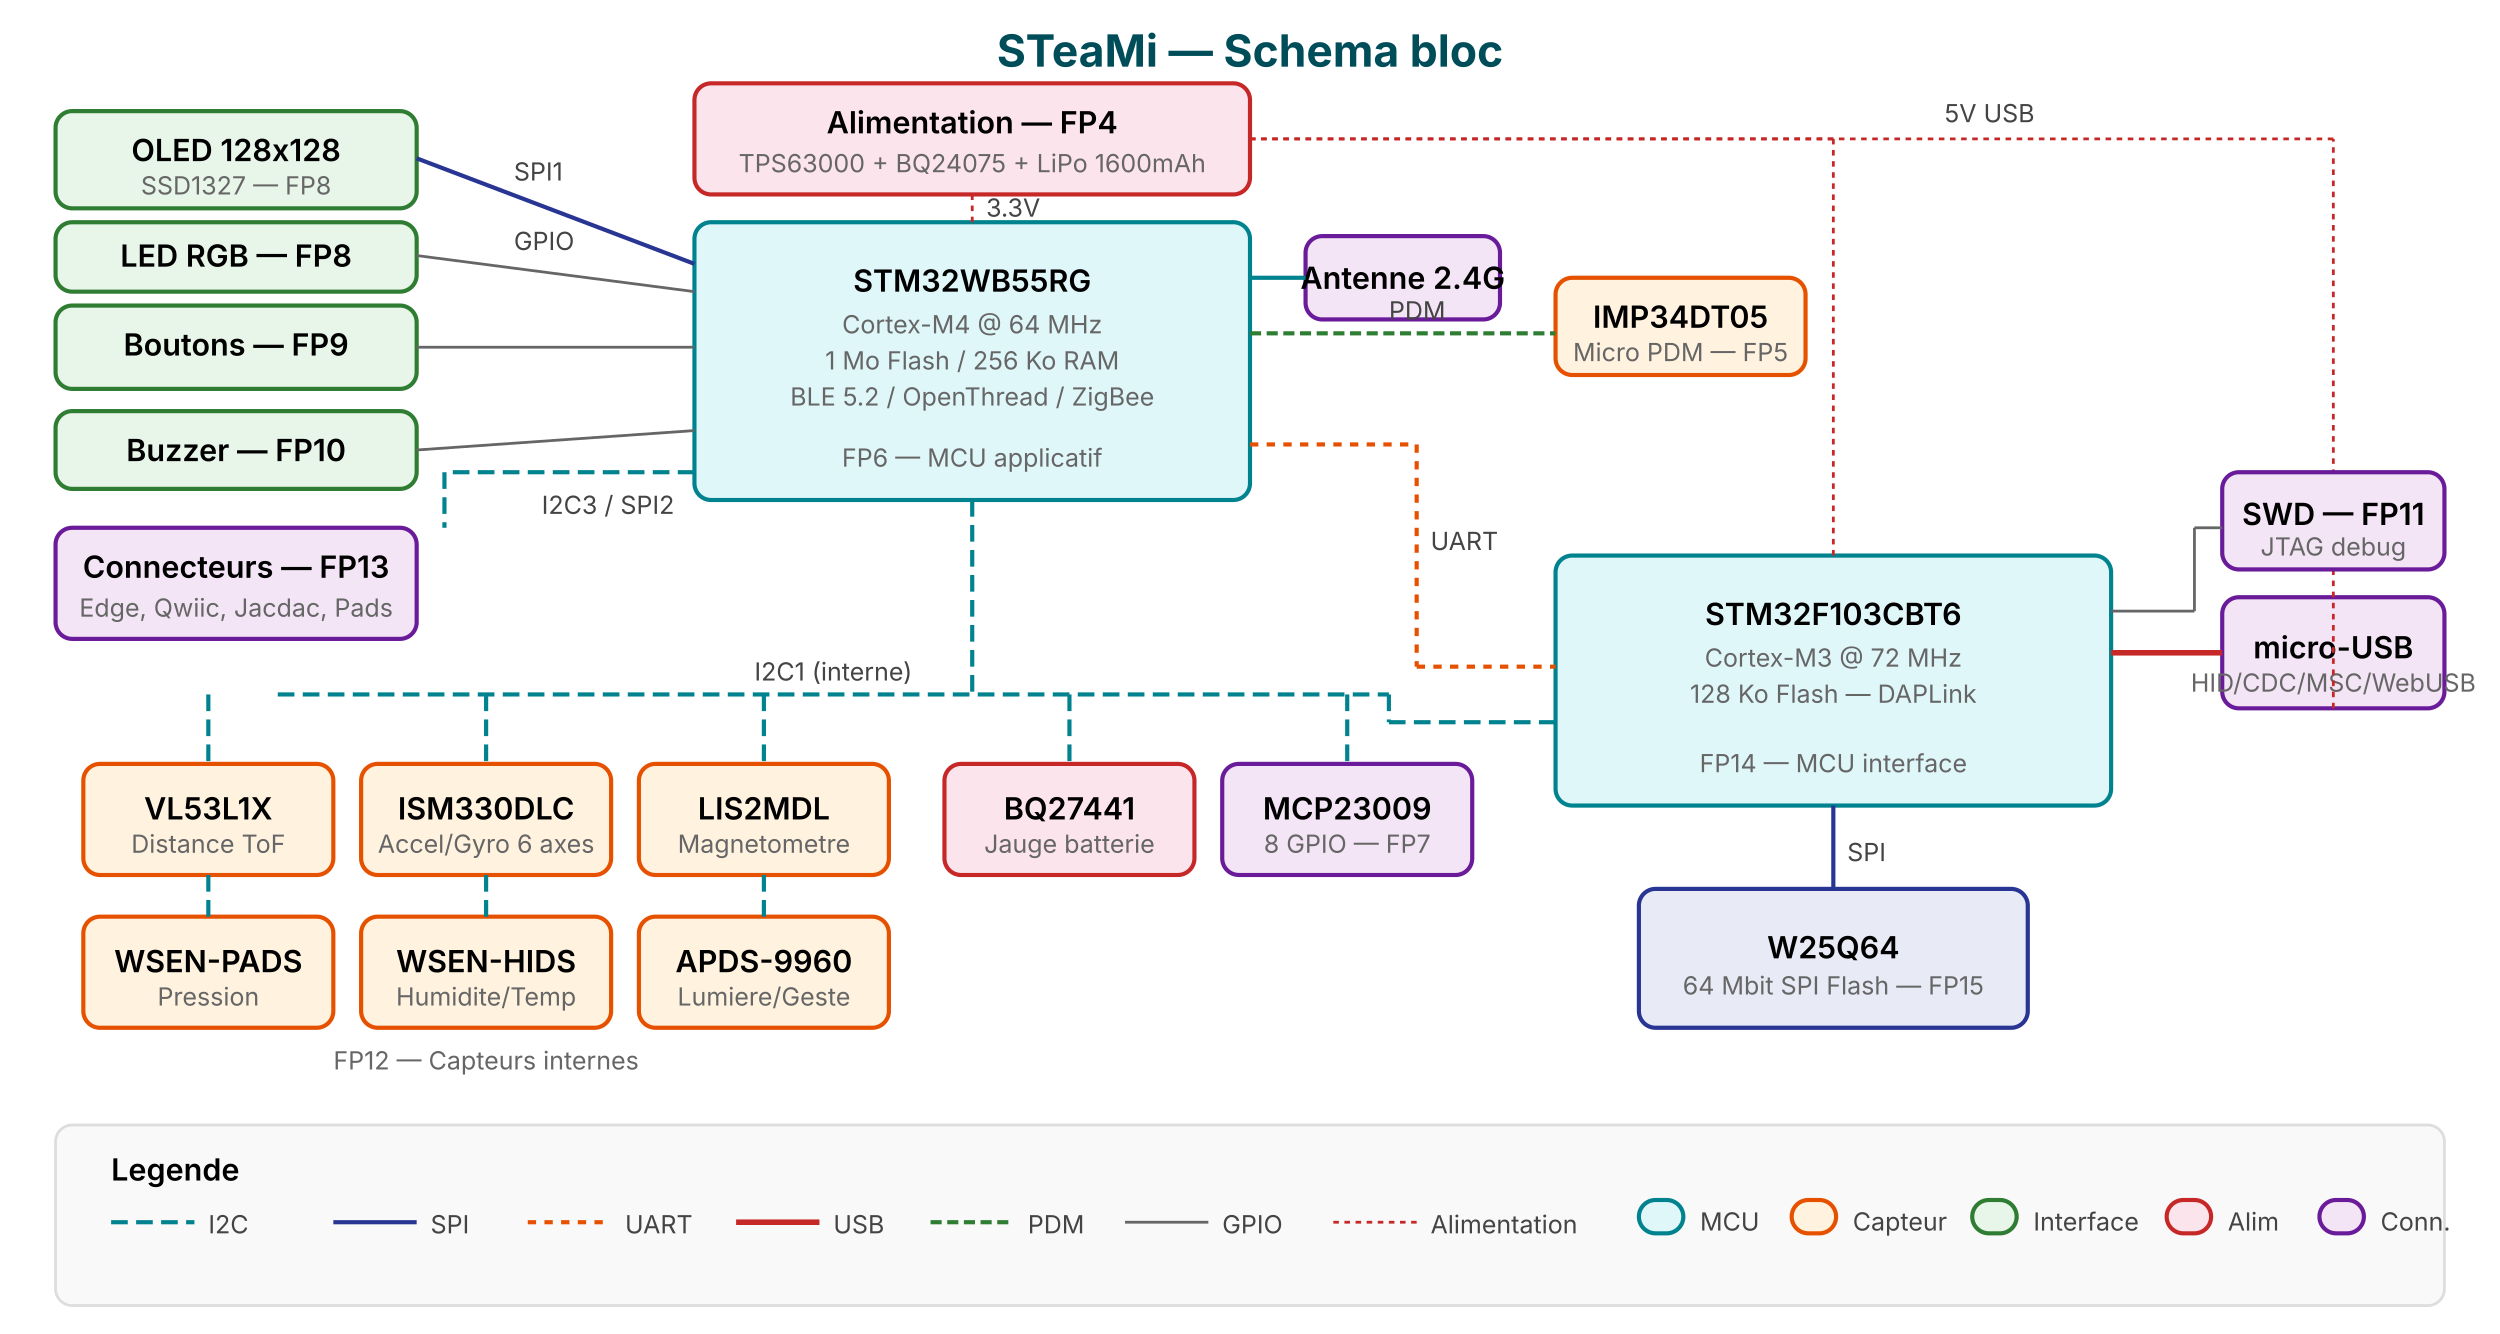
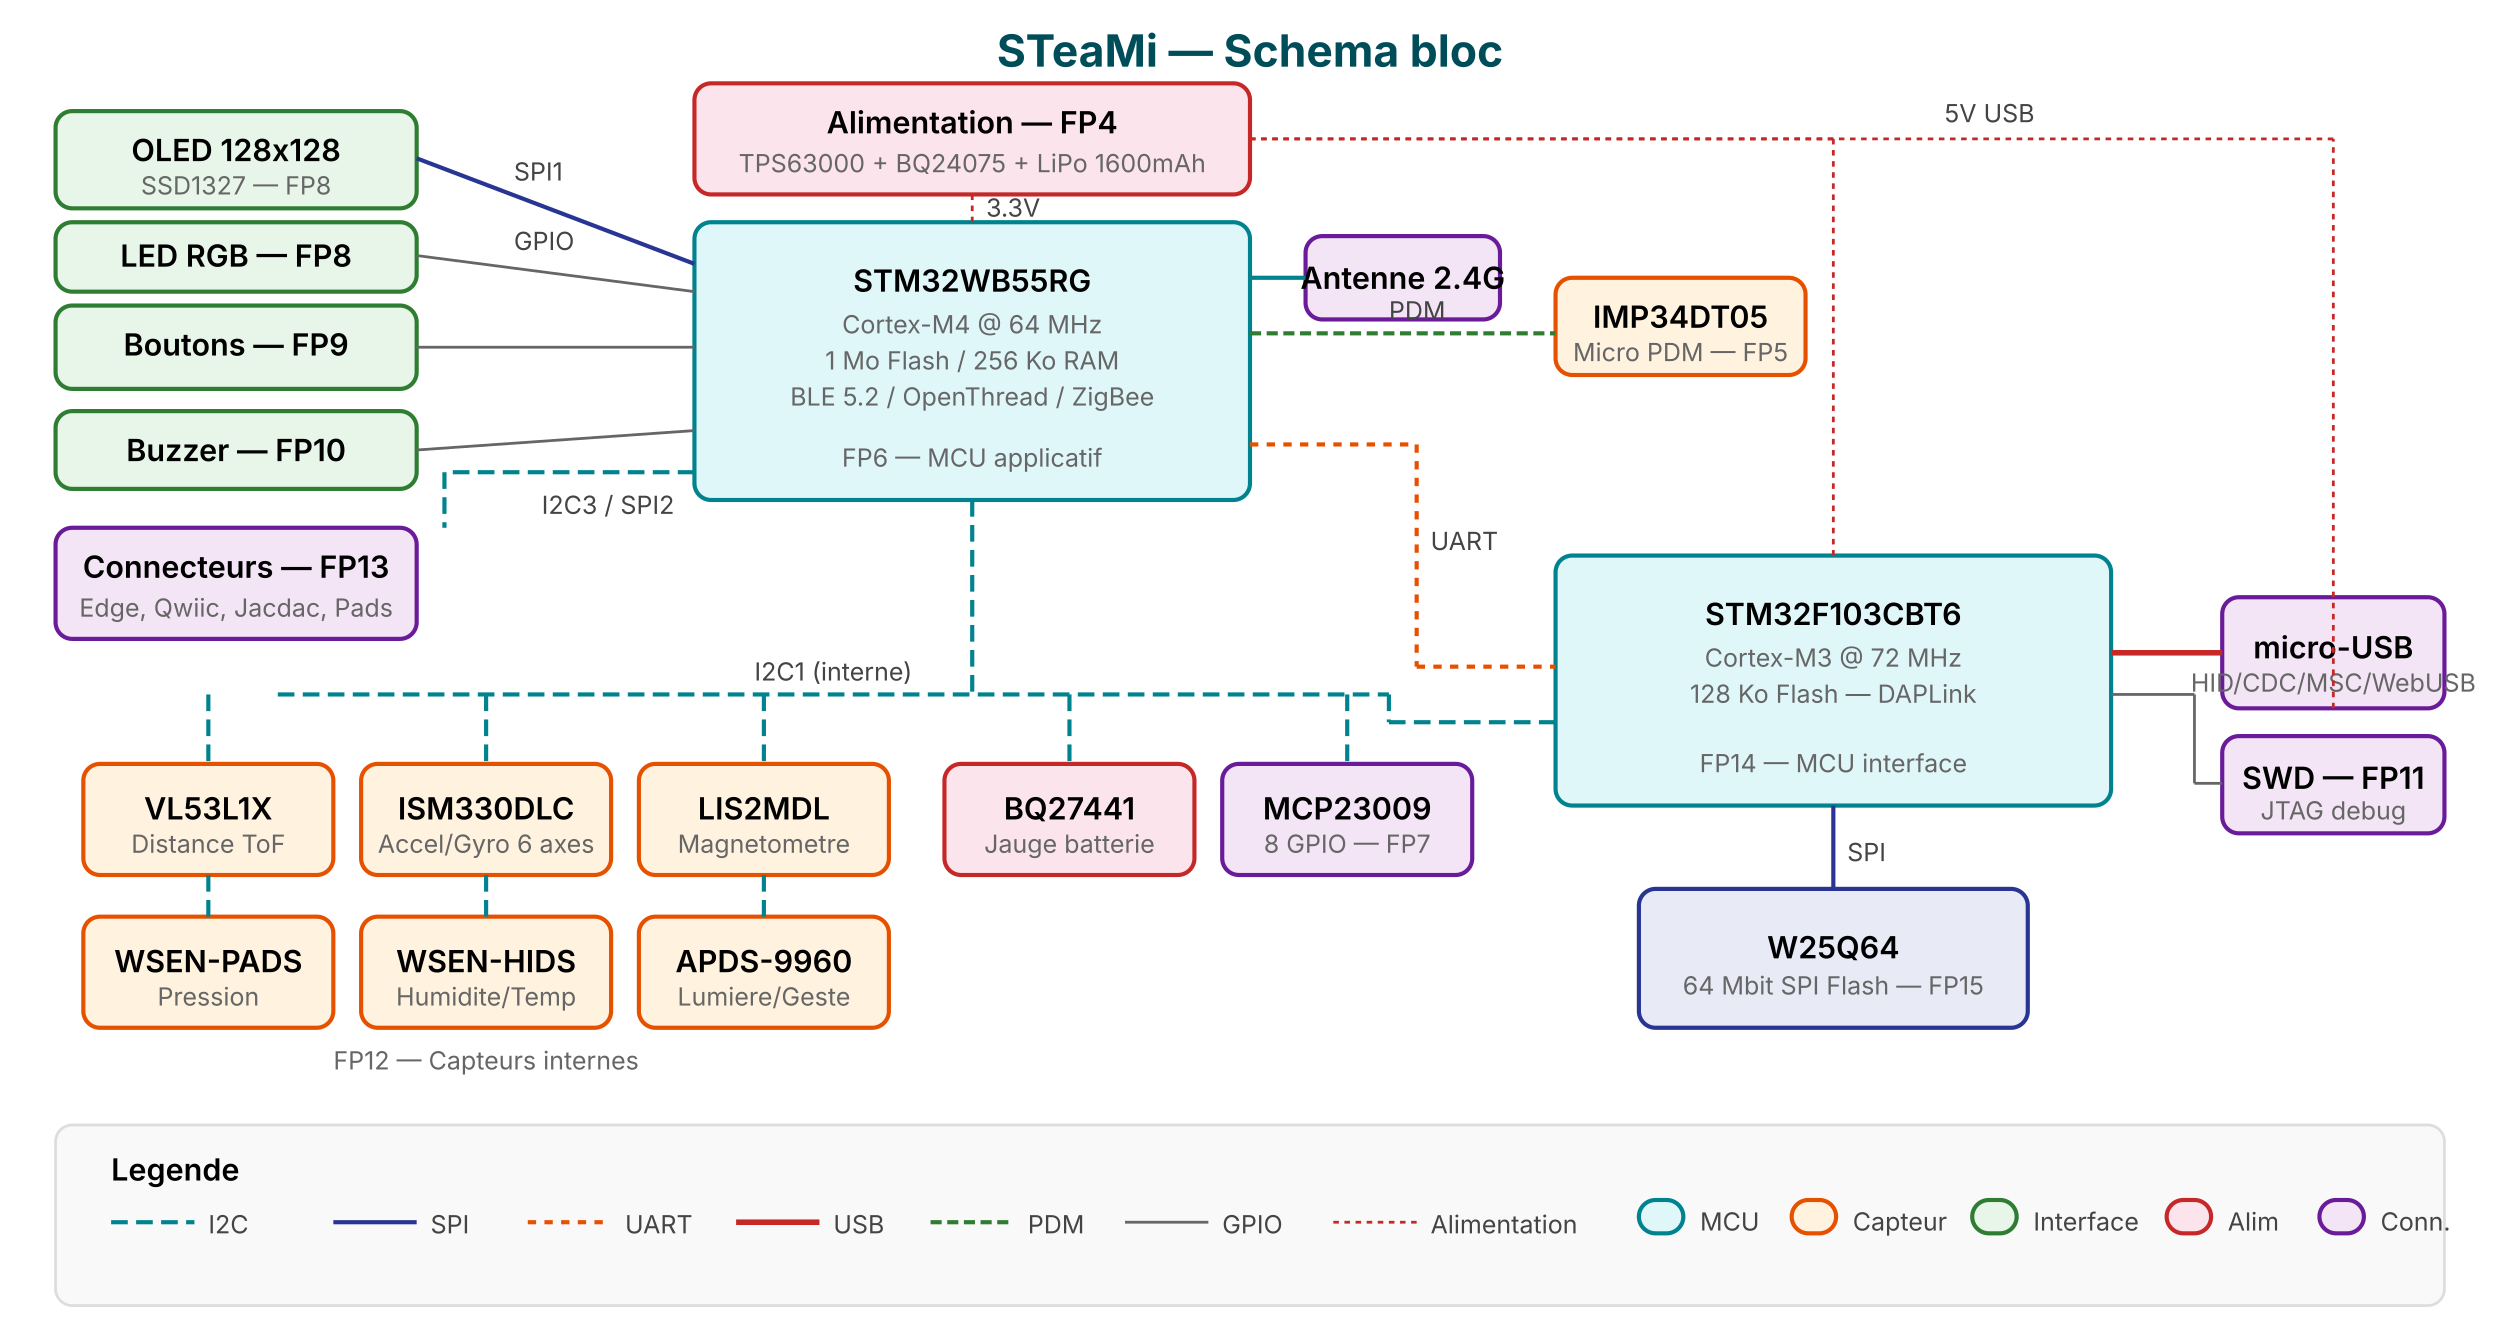
<svg xmlns="http://www.w3.org/2000/svg" viewBox="0 0 900 480" font-family="Inter, -apple-system, sans-serif" font-size="11">
  <defs>
    <style>
      .box { rx: 6; ry: 6; stroke-width: 1.5; }
      .mcu { fill: #e0f7fa; stroke: #00838f; }
      .sensor { fill: #fff3e0; stroke: #e65100; }
      .power { fill: #fce4ec; stroke: #c62828; }
      .ui { fill: #e8f5e9; stroke: #2e7d32; }
      .conn { fill: #f3e5f5; stroke: #6a1b9a; }
      .flash { fill: #e8eaf6; stroke: #283593; }
      .label { font-weight: 600; font-size: 11px; }
      .sublabel { font-size: 9px; fill: #666; }
      .bus { stroke-width: 1.5; fill: none; }
      .bus-i2c { stroke: #00838f; stroke-dasharray: 6,3; }
      .bus-spi { stroke: #283593; }
      .bus-uart { stroke: #e65100; stroke-dasharray: 3,3; }
      .bus-usb { stroke: #c62828; stroke-width: 2; }
      .bus-pwr { stroke: #c62828; stroke-width: 1; stroke-dasharray: 2,2; }
      .bus-pdm { stroke: #2e7d32; stroke-dasharray: 4,2; }
      .bus-gpio { stroke: #666; stroke-width: 1; }
      .title { font-size: 16px; font-weight: 700; fill: #004d5a; }
      .legend-text { font-size: 9px; fill: #444; }
    </style>
  </defs>
  <text x="450" y="24" text-anchor="middle" class="title">STeaMi — Schema bloc</text>
  <rect x="250" y="80" width="200" height="100" class="box mcu" />
  <text x="350" y="105" text-anchor="middle" class="label">STM32WB55RG</text>
  <text x="350" y="120" text-anchor="middle" class="sublabel">Cortex-M4 @ 64 MHz</text>
  <text x="350" y="133" text-anchor="middle" class="sublabel">1 Mo Flash / 256 Ko RAM</text>
  <text x="350" y="146" text-anchor="middle" class="sublabel">BLE 5.2 / OpenThread / ZigBee</text>
  <text x="350" y="168" text-anchor="middle" class="sublabel" fill="#00838f">FP6 — MCU applicatif</text>
  <rect x="470" y="85" width="70" height="30" class="box conn" />
  <text x="505" y="104" text-anchor="middle" class="label" font-size="9">Antenne 2.4G</text>
  <line x1="450" y1="100" x2="470" y2="100" class="bus" stroke="#00838f" stroke-width="1.5" />
  <rect x="560" y="200" width="200" height="90" class="box mcu" />
  <text x="660" y="225" text-anchor="middle" class="label">STM32F103CBT6</text>
  <text x="660" y="240" text-anchor="middle" class="sublabel">Cortex-M3 @ 72 MHz</text>
  <text x="660" y="253" text-anchor="middle" class="sublabel">128 Ko Flash — DAPLink</text>
  <text x="660" y="278" text-anchor="middle" class="sublabel" fill="#00838f">FP14 — MCU interface</text>
  <rect x="800" y="215" width="80" height="40" class="box conn" />
  <text x="840" y="237" text-anchor="middle" class="label" font-size="9">micro-USB</text>
  <text x="840" y="249" text-anchor="middle" class="sublabel">HID/CDC/MSC/WebUSB</text>
  <line x1="760" y1="235" x2="800" y2="235" class="bus bus-usb" />
  <line x1="450" y1="160" x2="510" y2="160" class="bus bus-uart" />
  <line x1="510" y1="160" x2="510" y2="240" class="bus bus-uart" />
  <line x1="510" y1="240" x2="560" y2="240" class="bus bus-uart" />
  <text x="515" y="198" class="legend-text" fill="#e65100">UART</text>
  <rect x="590" y="320" width="140" height="50" class="box flash" />
  <text x="660" y="345" text-anchor="middle" class="label">W25Q64</text>
  <text x="660" y="358" text-anchor="middle" class="sublabel">64 Mbit SPI Flash — FP15</text>
  <line x1="660" y1="290" x2="660" y2="320" class="bus bus-spi" />
  <text x="665" y="310" class="legend-text" fill="#283593">SPI</text>
  <line x1="100" y1="250" x2="500" y2="250" class="bus bus-i2c" />
  <text x="300" y="245" text-anchor="middle" class="legend-text" fill="#00838f">I2C1 (interne)</text>
  <line x1="350" y1="180" x2="350" y2="250" class="bus bus-i2c" />
  <line x1="560" y1="260" x2="500" y2="260" class="bus bus-i2c" />
  <line x1="500" y1="250" x2="500" y2="260" class="bus bus-i2c" />
  <rect x="30" y="275" width="90" height="40" class="box sensor" />
  <text x="75" y="295" text-anchor="middle" class="label" font-size="9">VL53L1X</text>
  <text x="75" y="307" text-anchor="middle" class="sublabel">Distance ToF</text>
  <line x1="75" y1="250" x2="75" y2="275" class="bus bus-i2c" />
  <rect x="130" y="275" width="90" height="40" class="box sensor" />
  <text x="175" y="295" text-anchor="middle" class="label" font-size="9">ISM330DLC</text>
  <text x="175" y="307" text-anchor="middle" class="sublabel">Accel/Gyro 6 axes</text>
  <line x1="175" y1="250" x2="175" y2="275" class="bus bus-i2c" />
  <rect x="230" y="275" width="90" height="40" class="box sensor" />
  <text x="275" y="295" text-anchor="middle" class="label" font-size="9">LIS2MDL</text>
  <text x="275" y="307" text-anchor="middle" class="sublabel">Magnetometre</text>
  <line x1="275" y1="250" x2="275" y2="275" class="bus bus-i2c" />
  <rect x="30" y="330" width="90" height="40" class="box sensor" />
  <text x="75" y="350" text-anchor="middle" class="label" font-size="9">WSEN-PADS</text>
  <text x="75" y="362" text-anchor="middle" class="sublabel">Pression</text>
  <line x1="75" y1="315" x2="75" y2="330" class="bus bus-i2c" />
  <rect x="130" y="330" width="90" height="40" class="box sensor" />
  <text x="175" y="350" text-anchor="middle" class="label" font-size="9">WSEN-HIDS</text>
  <text x="175" y="362" text-anchor="middle" class="sublabel">Humidite/Temp</text>
  <line x1="175" y1="315" x2="175" y2="330" class="bus bus-i2c" />
  <rect x="230" y="330" width="90" height="40" class="box sensor" />
  <text x="275" y="350" text-anchor="middle" class="label" font-size="9">APDS-9960</text>
  <text x="275" y="362" text-anchor="middle" class="sublabel">Lumiere/Geste</text>
  <line x1="275" y1="315" x2="275" y2="330" class="bus bus-i2c" />
  <rect x="340" y="275" width="90" height="40" class="box power" />
  <text x="385" y="295" text-anchor="middle" class="label" font-size="9">BQ27441</text>
  <text x="385" y="307" text-anchor="middle" class="sublabel">Jauge batterie</text>
  <line x1="385" y1="250" x2="385" y2="275" class="bus bus-i2c" />
  <rect x="440" y="275" width="90" height="40" class="box conn" />
  <text x="485" y="295" text-anchor="middle" class="label" font-size="9">MCP23009</text>
  <text x="485" y="307" text-anchor="middle" class="sublabel">8 GPIO — FP7</text>
  <line x1="485" y1="250" x2="485" y2="275" class="bus bus-i2c" />
  <text x="175" y="385" text-anchor="middle" class="sublabel" fill="#e65100">FP12 — Capteurs internes</text>
  <rect x="560" y="100" width="90" height="35" class="box sensor" />
  <text x="605" y="118" text-anchor="middle" class="label" font-size="9">IMP34DT05</text>
  <text x="605" y="130" text-anchor="middle" class="sublabel">Micro PDM — FP5</text>
  <line x1="450" y1="120" x2="560" y2="120" class="bus bus-pdm" />
  <text x="500" y="115" class="legend-text" fill="#2e7d32">PDM</text>
  <rect x="20" y="40" width="130" height="35" class="box ui" />
  <text x="85" y="58" text-anchor="middle" class="label" font-size="10">OLED 128x128</text>
  <text x="85" y="70" text-anchor="middle" class="sublabel">SSD1327 — FP8</text>
  <line x1="150" y1="57" x2="250" y2="95" class="bus bus-spi" />
  <text x="185" y="65" class="legend-text" fill="#283593">SPI1</text>
  <rect x="20" y="80" width="130" height="25" class="box ui" />
  <text x="85" y="96" text-anchor="middle" class="label" font-size="9">LED RGB — FP8</text>
  <line x1="150" y1="92" x2="250" y2="105" class="bus bus-gpio" />
  <text x="185" y="90" class="legend-text" fill="#666">GPIO</text>
  <rect x="20" y="110" width="130" height="30" class="box ui" />
  <text x="85" y="128" text-anchor="middle" class="label" font-size="9">Boutons — FP9</text>
  <line x1="150" y1="125" x2="250" y2="125" class="bus bus-gpio" />
  <rect x="20" y="148" width="130" height="28" class="box ui" />
  <text x="85" y="166" text-anchor="middle" class="label" font-size="9">Buzzer — FP10</text>
  <line x1="150" y1="162" x2="250" y2="155" class="bus bus-gpio" />
  <rect x="250" y="30" width="200" height="40" class="box power" />
  <text x="350" y="48" text-anchor="middle" class="label" font-size="10">Alimentation — FP4</text>
  <text x="350" y="62" text-anchor="middle" class="sublabel">TPS63000 + BQ24075 + LiPo 1600mAh</text>
  <line x1="350" y1="70" x2="350" y2="80" class="bus bus-pwr" />
  <text x="355" y="78" class="legend-text" fill="#c62828">3.3V</text>
  <line x1="450" y1="50" x2="660" y2="50" class="bus bus-pwr" />
  <line x1="660" y1="50" x2="660" y2="200" class="bus bus-pwr" stroke-dasharray="2,4" />
  <line x1="840" y1="255" x2="840" y2="50" class="bus bus-pwr" />
  <line x1="840" y1="50" x2="450" y2="50" class="bus bus-pwr" />
  <text x="700" y="44" class="legend-text" fill="#c62828">5V USB</text>
  <rect x="20" y="190" width="130" height="40" class="box conn" />
  <text x="85" y="208" text-anchor="middle" class="label" font-size="9">Connecteurs — FP13</text>
  <text x="85" y="222" text-anchor="middle" class="sublabel">Edge, Qwiic, Jacdac, Pads</text>
  <line x1="250" y1="170" x2="160" y2="170" class="bus bus-i2c" stroke="#6a1b9a" />
  <line x1="160" y1="170" x2="160" y2="190" class="bus bus-i2c" stroke="#6a1b9a" />
  <text x="195" y="185" class="legend-text" fill="#6a1b9a">I2C3 / SPI2</text>
-   <rect x="800" y="170" width="80" height="35" class="box conn" />
-   <text x="840" y="189" text-anchor="middle" class="label" font-size="9">SWD — FP11</text>
-   <text x="840" y="200" text-anchor="middle" class="sublabel">JTAG debug</text>
-   <line x1="760" y1="220" x2="790" y2="220" class="bus bus-gpio" />
-   <line x1="790" y1="220" x2="790" y2="190" class="bus bus-gpio" />
-   <line x1="790" y1="190" x2="800" y2="190" class="bus bus-gpio" />
+   <rect x="800" y="265" width="80" height="35" class="box conn" />
+   <text x="840" y="284" text-anchor="middle" class="label" font-size="9">SWD — FP11</text>
+   <text x="840" y="295" text-anchor="middle" class="sublabel">JTAG debug</text>
+   <line x1="760" y1="250" x2="790" y2="250" class="bus bus-gpio" />
+   <line x1="790" y1="250" x2="790" y2="282" class="bus bus-gpio" />
+   <line x1="790" y1="282" x2="800" y2="282" class="bus bus-gpio" />
  <rect x="20" y="405" width="860" height="65" rx="6" fill="#f9f9f9" stroke="#ddd" />
  <text x="40" y="425" class="label" font-size="10">Legende</text>
  <line x1="40" y1="440" x2="70" y2="440" class="bus bus-i2c" />
  <text x="75" y="444" class="legend-text">I2C</text>
  <line x1="120" y1="440" x2="150" y2="440" class="bus bus-spi" />
  <text x="155" y="444" class="legend-text">SPI</text>
  <line x1="190" y1="440" x2="220" y2="440" class="bus bus-uart" />
  <text x="225" y="444" class="legend-text">UART</text>
  <line x1="265" y1="440" x2="295" y2="440" class="bus bus-usb" />
  <text x="300" y="444" class="legend-text">USB</text>
  <line x1="335" y1="440" x2="365" y2="440" class="bus bus-pdm" />
  <text x="370" y="444" class="legend-text">PDM</text>
  <line x1="405" y1="440" x2="435" y2="440" class="bus bus-gpio" />
  <text x="440" y="444" class="legend-text">GPIO</text>
  <line x1="480" y1="440" x2="510" y2="440" class="bus bus-pwr" />
  <text x="515" y="444" class="legend-text">Alimentation</text>
  <rect x="590" y="432" width="16" height="12" class="box mcu" />
  <text x="612" y="443" class="legend-text">MCU</text>
  <rect x="645" y="432" width="16" height="12" class="box sensor" />
  <text x="667" y="443" class="legend-text">Capteur</text>
  <rect x="710" y="432" width="16" height="12" class="box ui" />
  <text x="732" y="443" class="legend-text">Interface</text>
  <rect x="780" y="432" width="16" height="12" class="box power" />
  <text x="802" y="443" class="legend-text">Alim</text>
  <rect x="835" y="432" width="16" height="12" class="box conn" />
  <text x="857" y="443" class="legend-text">Conn.</text>
</svg>
